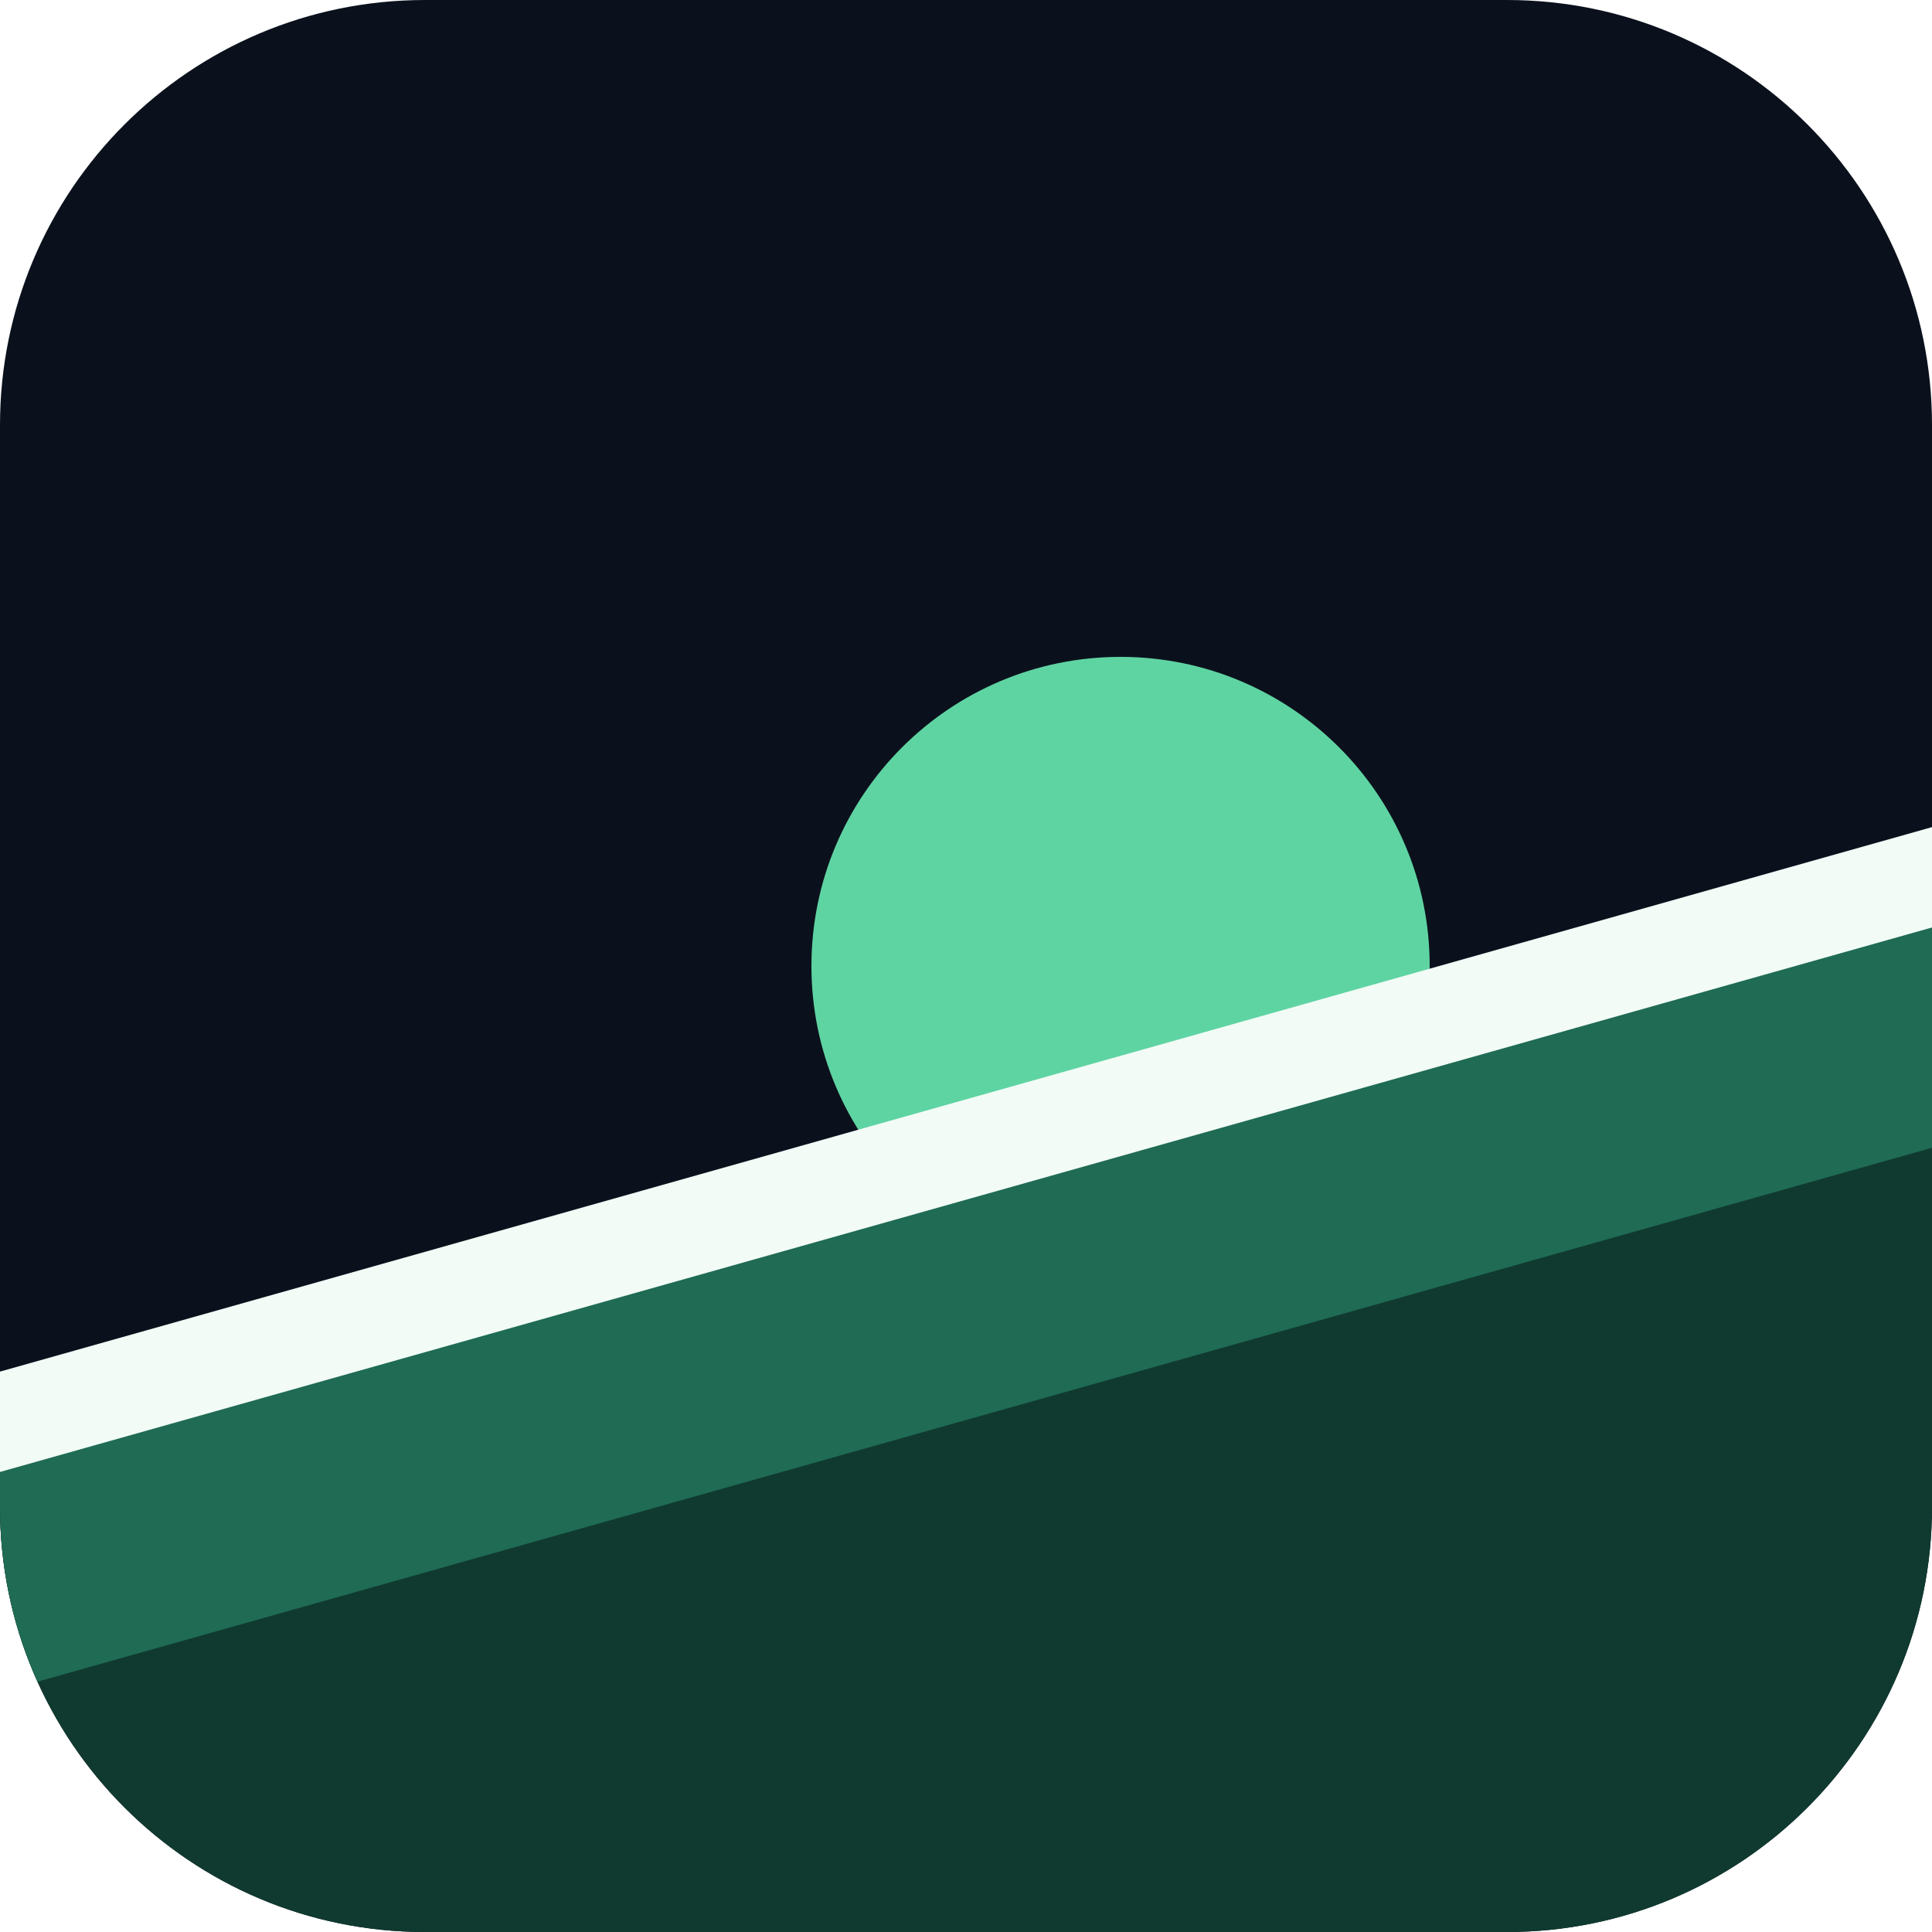
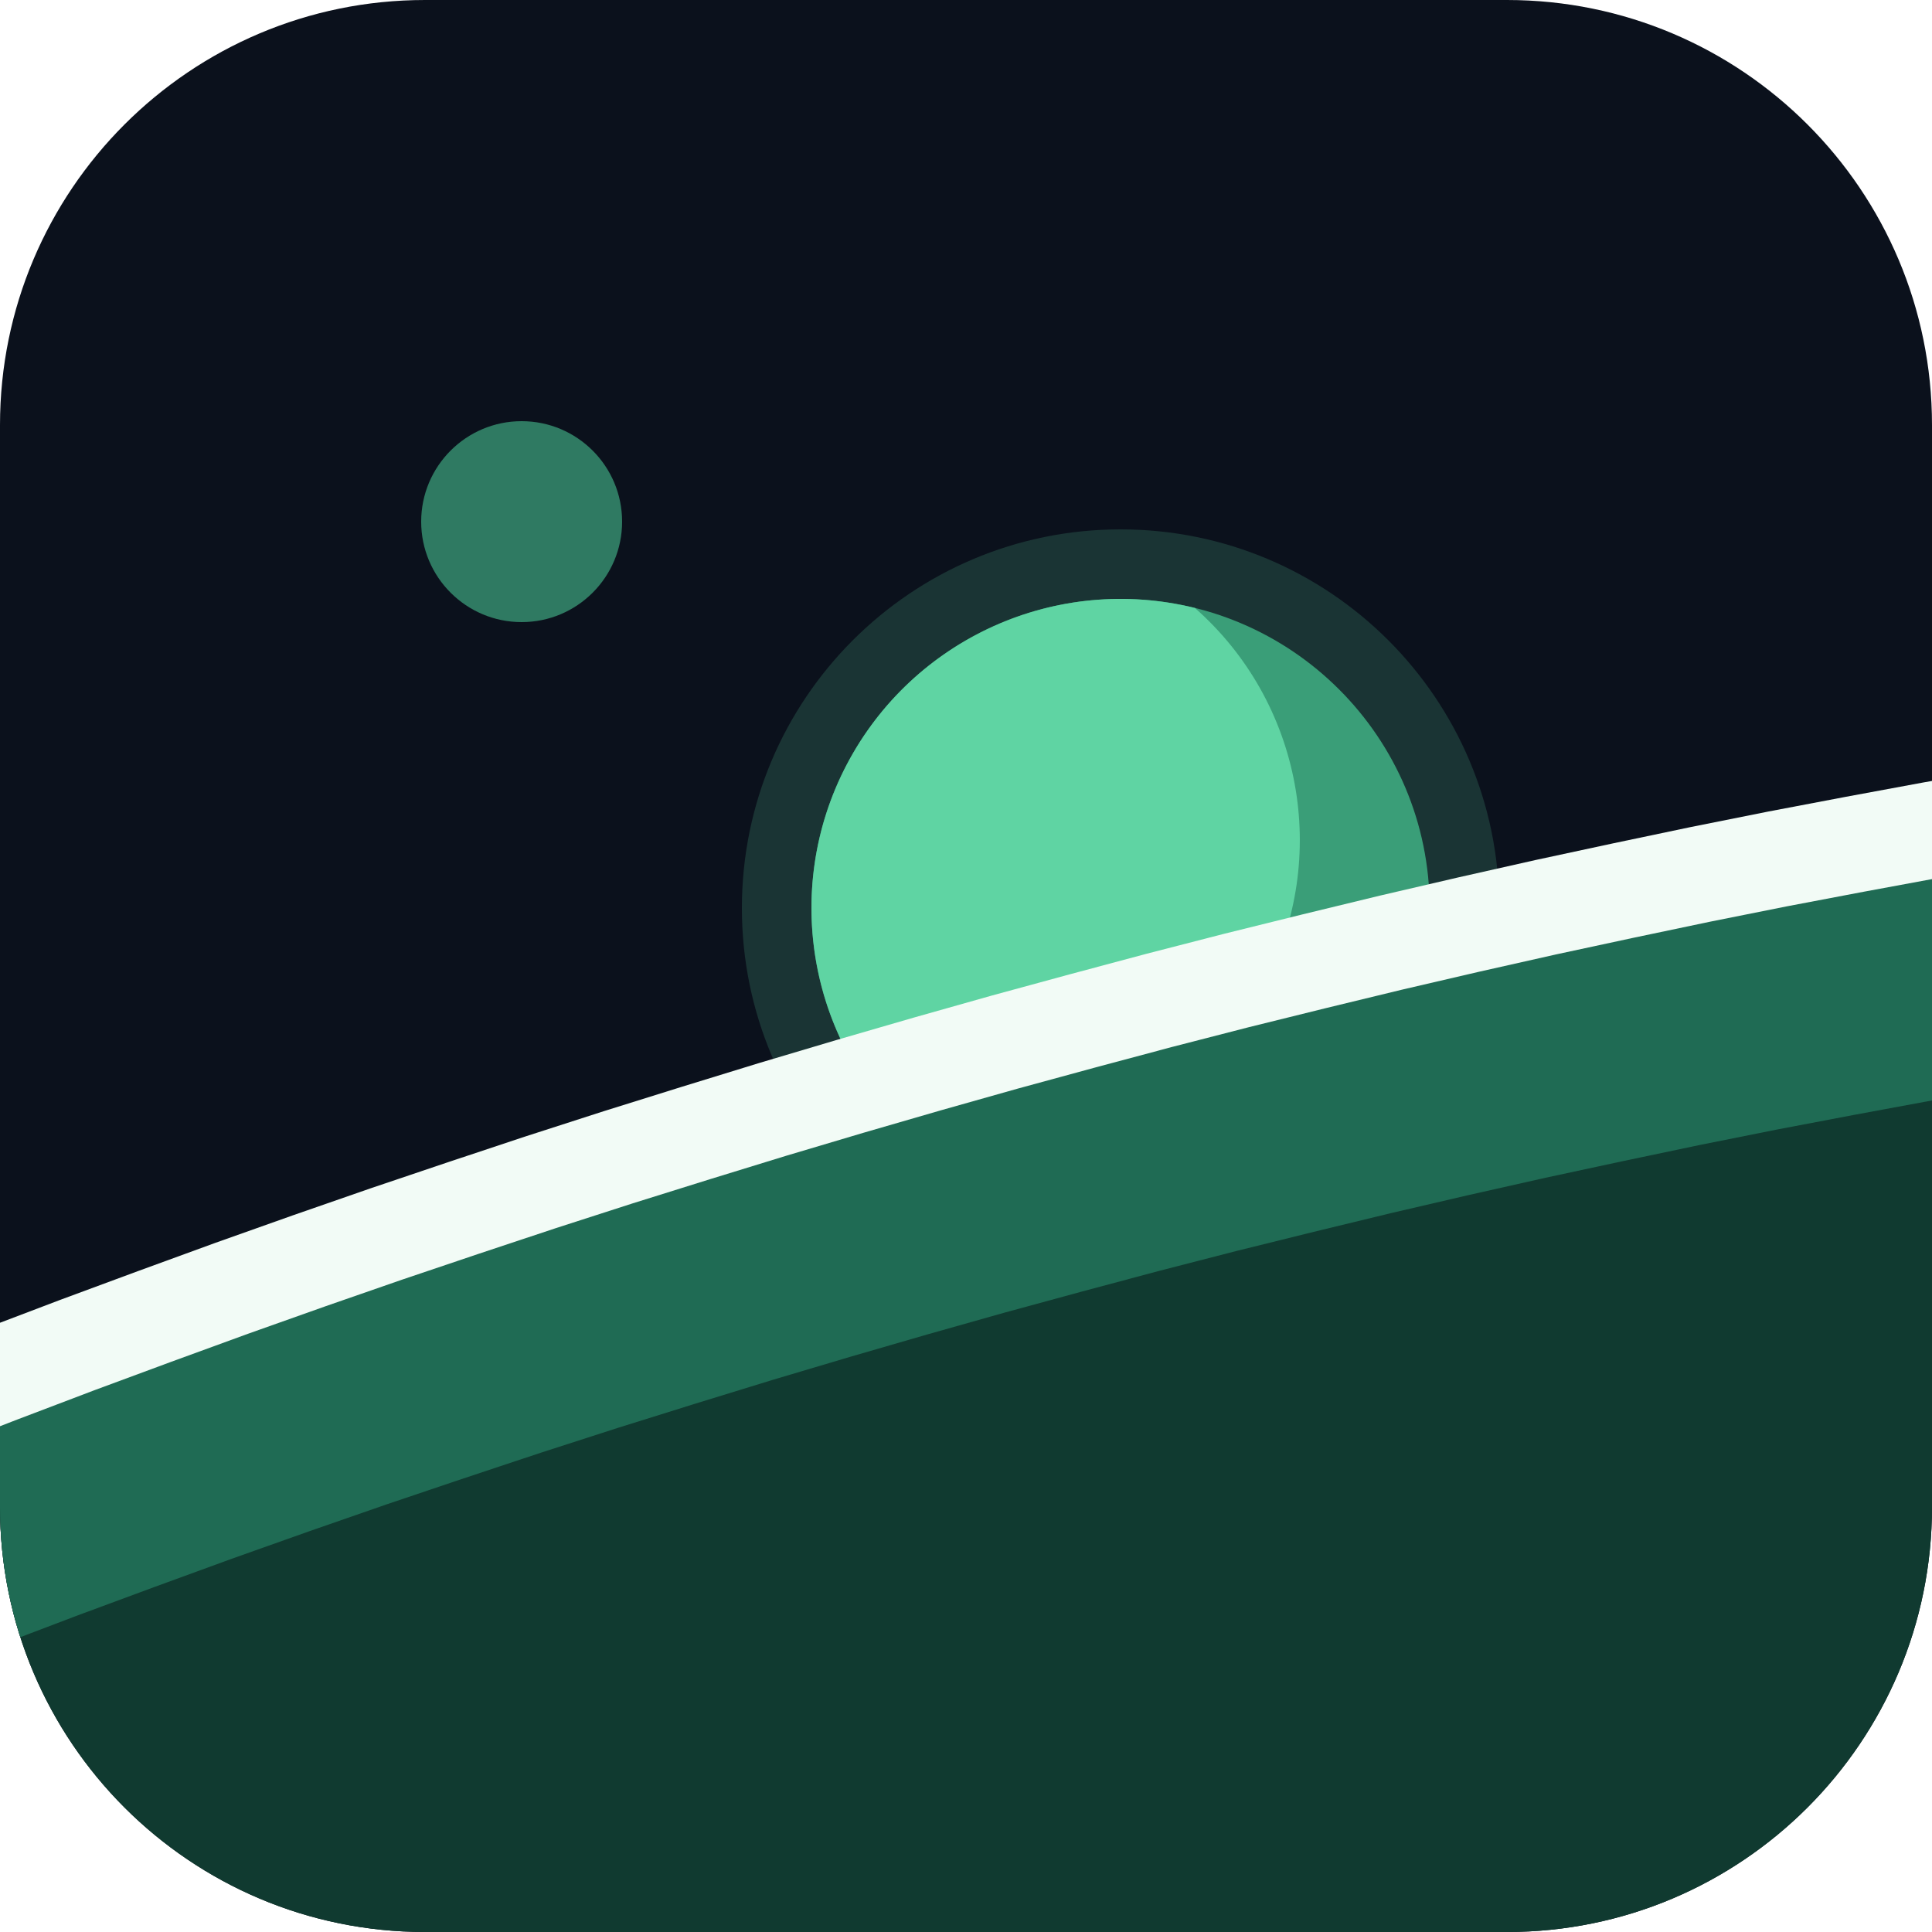
<svg xmlns="http://www.w3.org/2000/svg" viewBox="0 0 100 100" width="100" height="100">
  <defs>
    <clipPath id="frame">
      <rect x="0" y="0" width="100" height="100" rx="22" />
    </clipPath>
  </defs>
  <g clip-path="url(#frame)">
    <g transform="translate(0 0) scale(1)">
-       <rect x="-200" y="-200" width="500" height="500" fill="#0b111c" />
-       <circle cx="58" cy="50" r="16" fill="#5fd4a3" />
-       <path d="M-200,129.955 L300,-10.955 L300,300 L-200,300 Z" fill="#103a30" />
-       <path d="M-200,129.955 L300,-10.955 L300,3.045 L-200,143.955 Z" fill="#1f6b54" />
-       <path d="M-200,129.955 L300,-10.955" fill="none" stroke="#f2fbf6" stroke-width="5" stroke-linecap="round" />
+       <path d="M-30,-30 H130 V130 H-30 Z" fill="#0b111c" />
+       <path d="M21.8,27 A5.2,5.2 0 1 0 32.2,27 A5.2,5.2 0 1 0 21.8,27 Z" fill="#2f7a62" />
+       <path d="M38.4,47 A19.6,19.6 0 1 0 77.6,47 A19.6,19.6 0 1 0 38.4,47 Z" fill="#5fd4a3" opacity="0.18" />
+       <path d="M42,47 A16,16 0 1 0 74,47 A16,16 0 1 0 42,47 Z" fill="#3a9e78" />
+       <path d="M61.85,31.47 A16,16 0 0 0 47.43,59.01 A16,16 0 0 0 61.85,31.47 Z" fill="#5fd4a3" />
+       <path d="M-20,79.23 L-16,77.54 L-12,75.9 L-8,74.28 L-4,72.69 L0,71.14 L4,69.62 L8,68.14 L12,66.68 L16,65.26 L20,63.87 L24,62.52 L28,61.19 L32,59.9 L36,58.65 L40,57.42 L44,56.23 L48,55.07 L52,53.94 L56,52.85 L60,51.78 L64,50.75 L68,49.76 L72,48.79 L76,47.86 L80,46.96 L84,46.1 L88,45.26 L92,44.46 L96,43.7 L100,42.96 L104,42.26 L108,41.59 L112,40.95 L116,40.34 L120,39.77 L120,120 L-20,120 Z" fill="#103a30" />
+       <path d="M-20,79.23 L-16,77.54 L-12,75.9 L-8,74.28 L-4,72.69 L0,71.14 L4,69.62 L8,68.14 L12,66.68 L16,65.26 L20,63.87 L24,62.52 L28,61.19 L32,59.9 L36,58.65 L40,57.42 L44,56.23 L48,55.07 L52,53.94 L56,52.85 L60,51.78 L64,50.75 L68,49.76 L72,48.79 L76,47.86 L80,46.96 L84,46.1 L88,45.26 L92,44.46 L96,43.7 L100,42.96 L104,42.26 L108,41.59 L112,40.95 L116,40.34 L120,39.77 L120,53.77 L116,54.34 L112,54.95 L108,55.59 L104,56.26 L100,56.96 L96,57.7 L92,58.46 L88,59.26 L84,60.1 L80,60.96 L76,61.86 L72,62.79 L68,63.76 L64,64.75 L60,65.78 L56,66.85 L52,67.94 L48,69.07 L44,70.23 L40,71.42 L36,72.65 L32,73.9 L28,75.19 L24,76.52 L20,77.87 L16,79.26 L12,80.68 L8,82.14 L4,83.62 L0,85.14 L-4,86.69 L-8,88.28 L-12,89.9 L-16,91.54 L-20,93.23 Z" fill="#1f6b54" />
+       <path d="M-20,79.23 L-16,77.54 L-12,75.9 L-8,74.28 L-4,72.69 L0,71.14 L4,69.62 L8,68.14 L12,66.68 L16,65.26 L20,63.87 L24,62.52 L28,61.19 L32,59.9 L36,58.65 L40,57.42 L44,56.23 L48,55.07 L52,53.94 L56,52.85 L60,51.78 L64,50.75 L68,49.76 L72,48.79 L76,47.86 L80,46.96 L84,46.1 L88,45.26 L92,44.46 L96,43.7 L100,42.96 L104,42.26 L108,41.59 L112,40.95 L116,40.34 L120,39.77" fill="none" stroke="#f2fbf6" stroke-width="5" stroke-linecap="round" stroke-linejoin="round" />
    </g>
  </g>
</svg>
